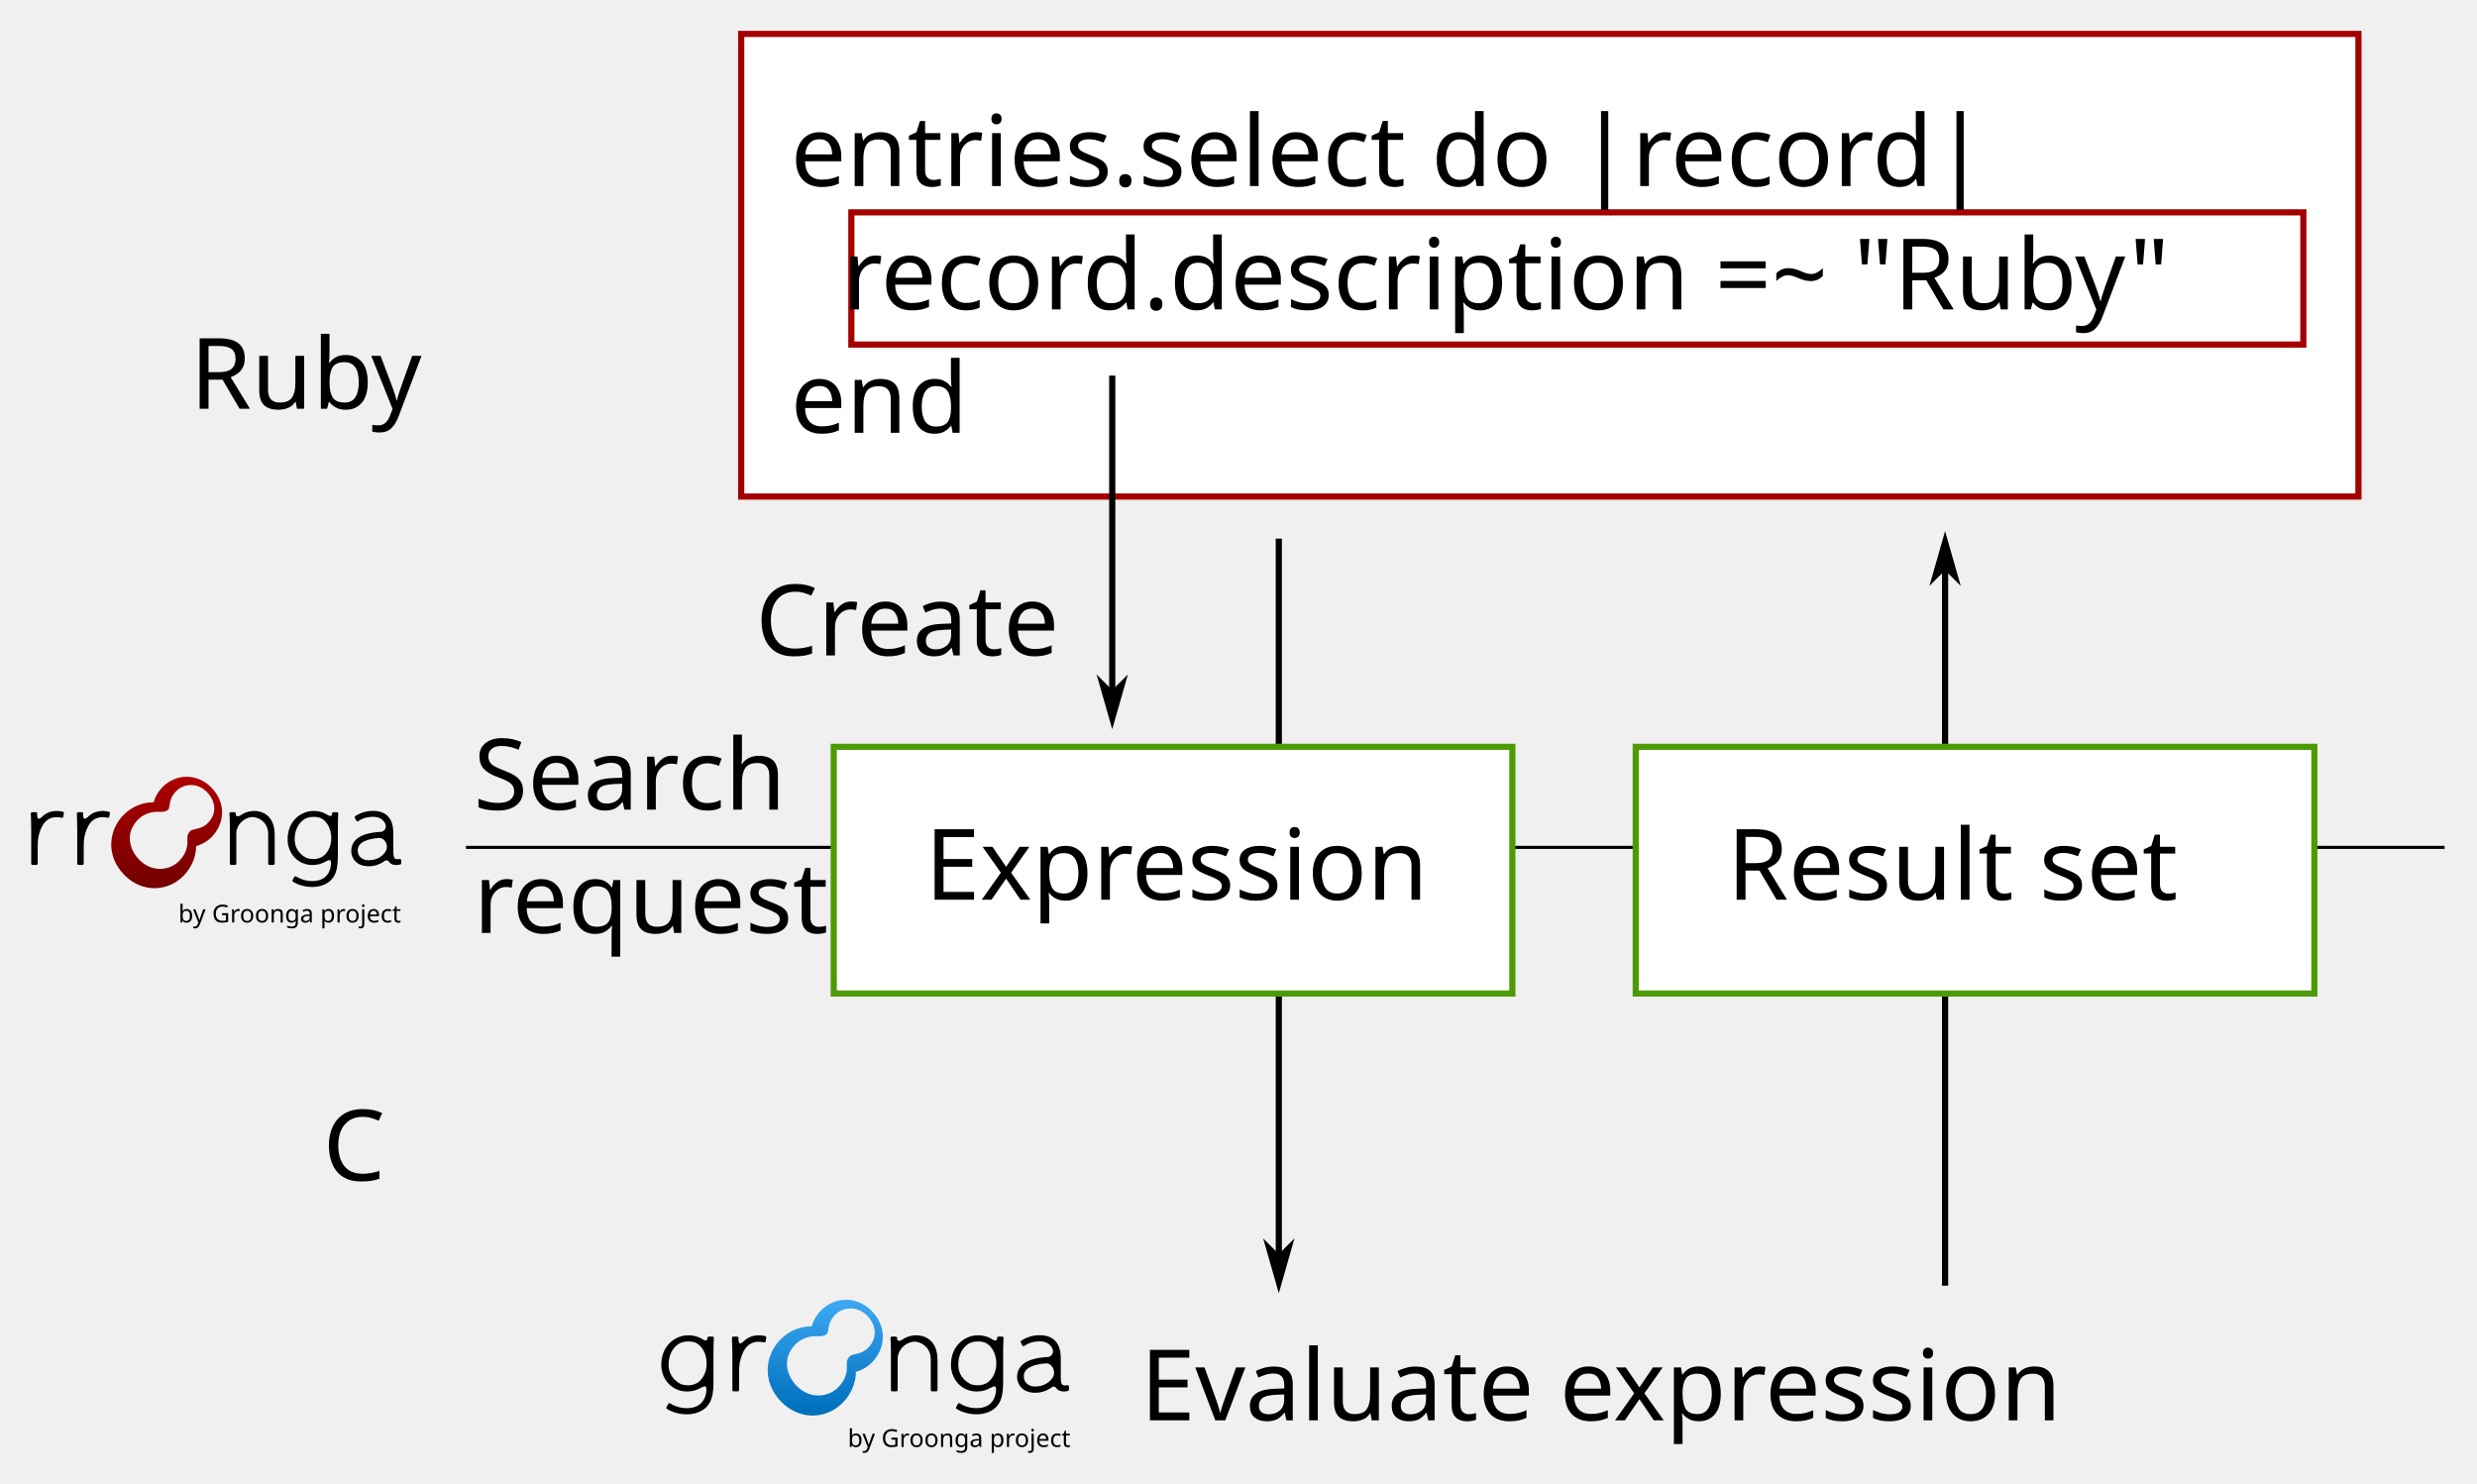
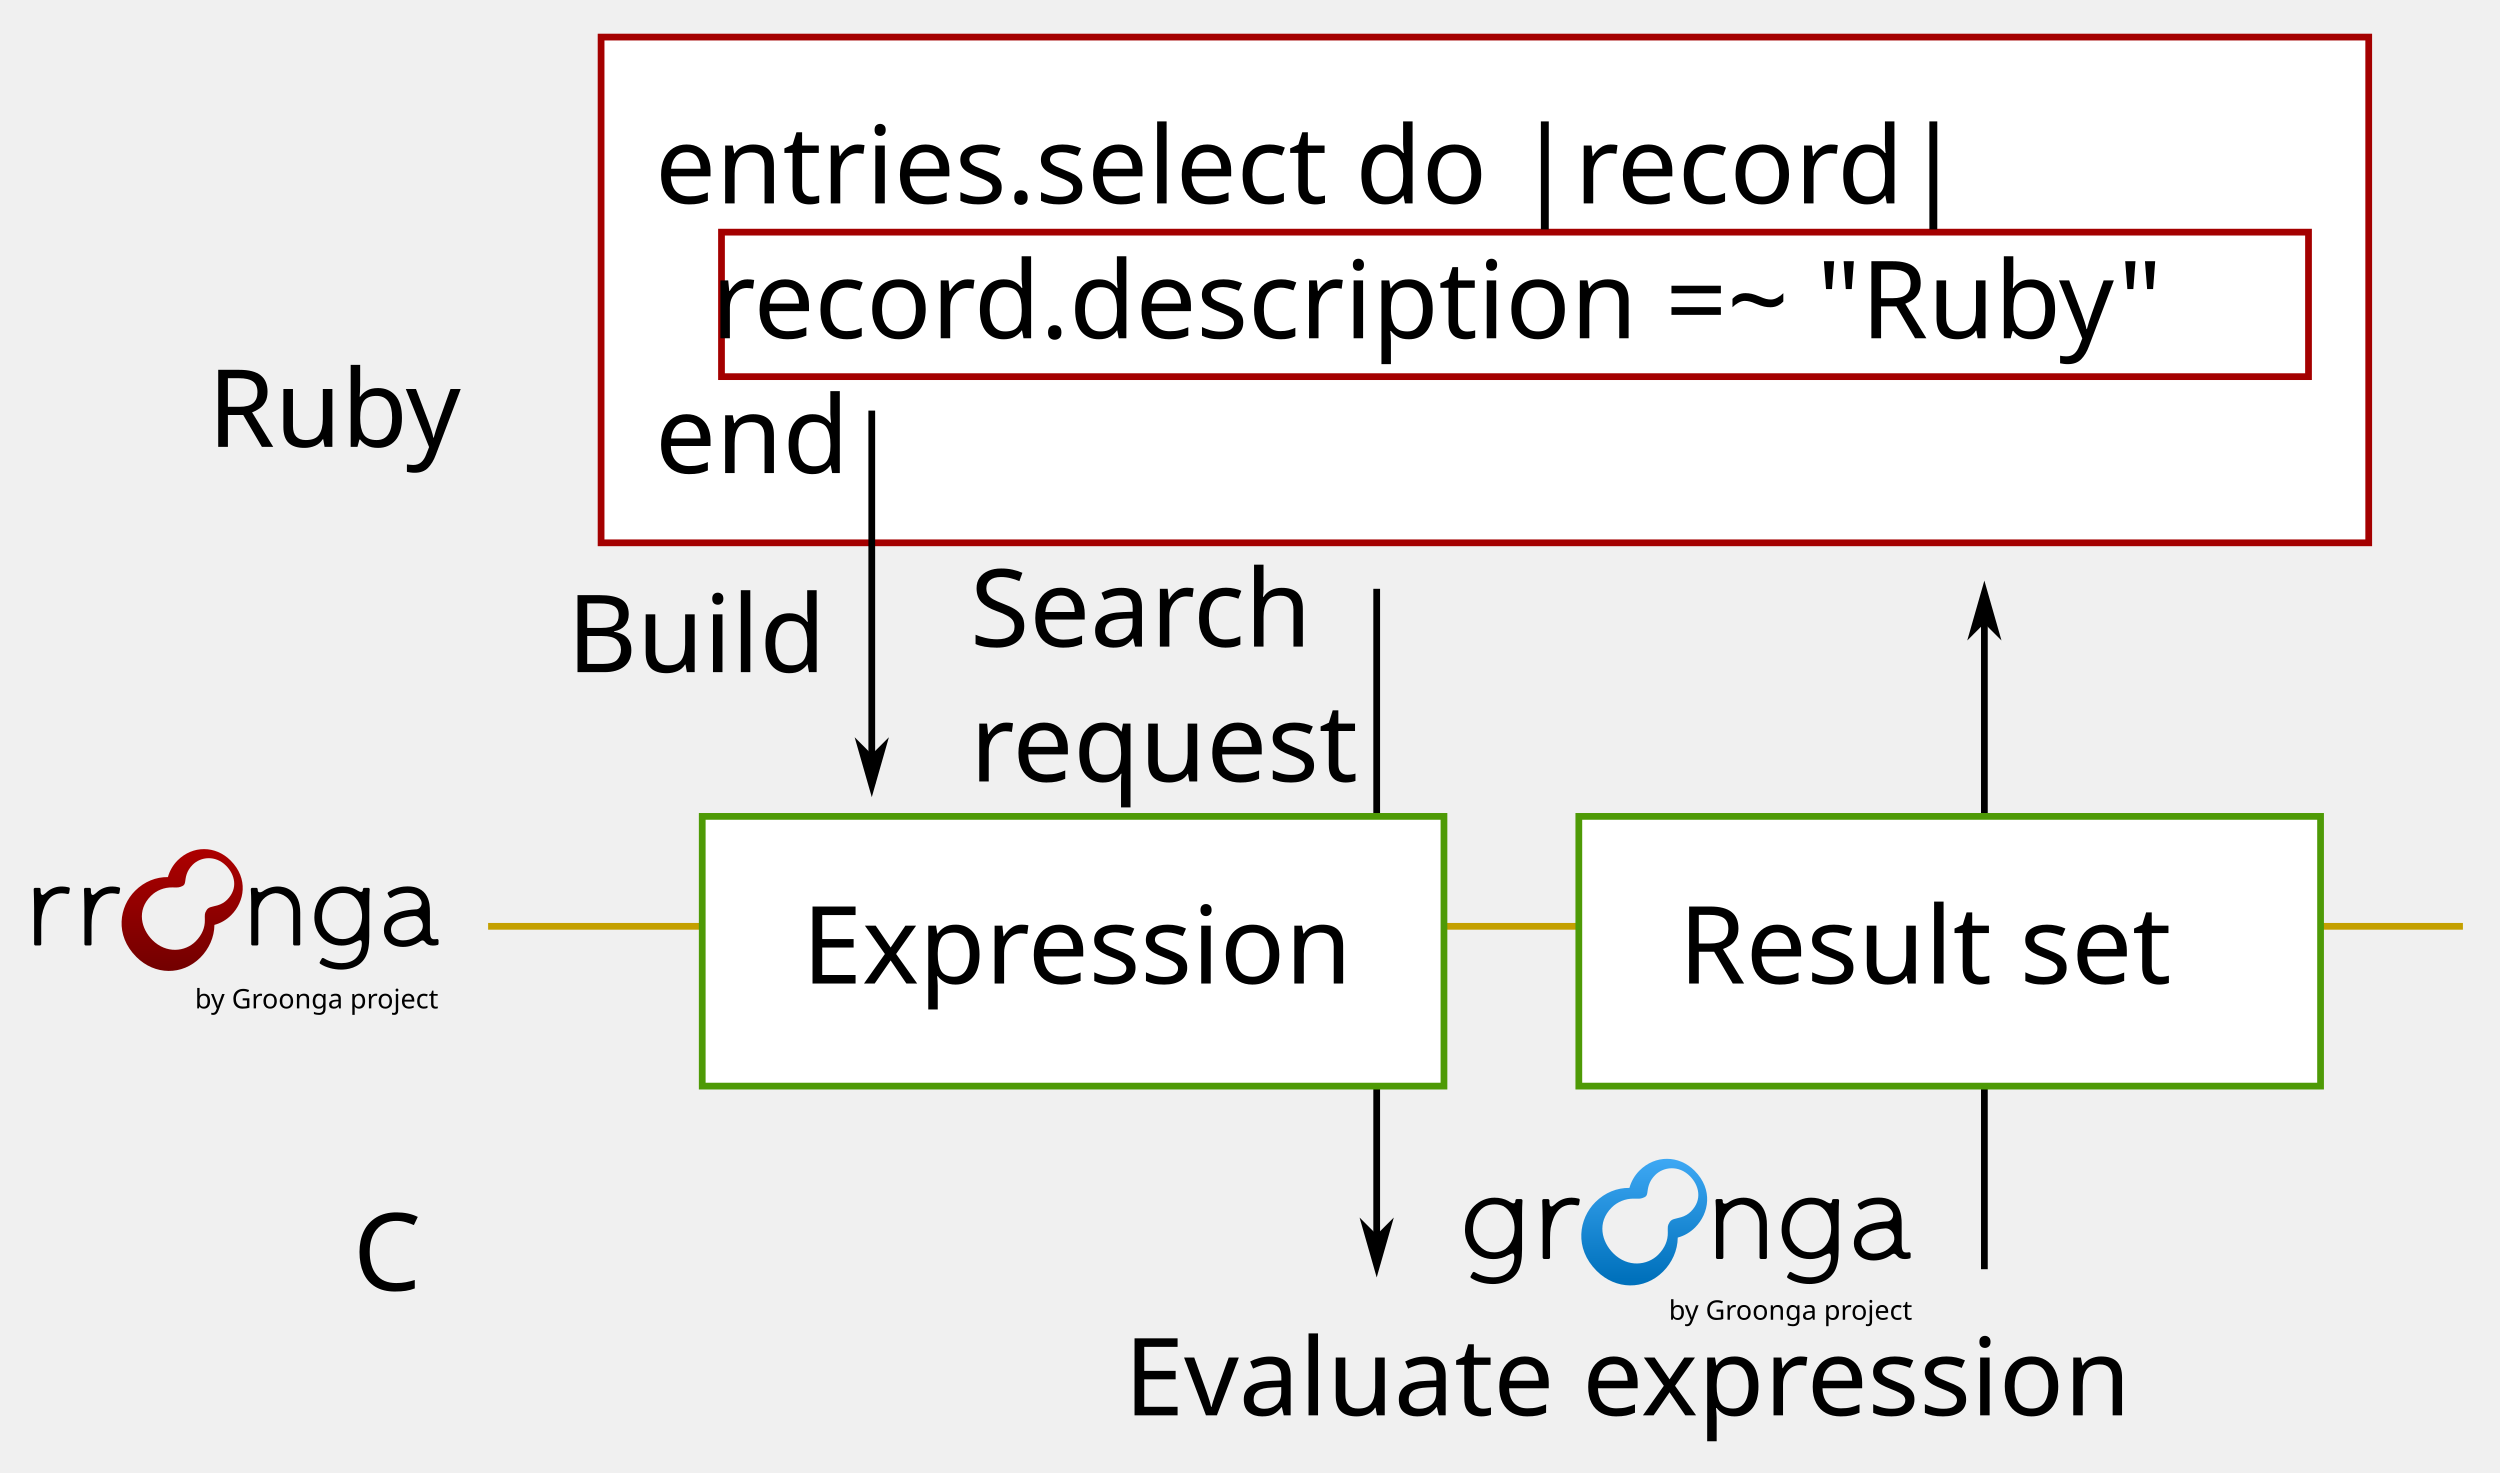
- <svg xmlns="http://www.w3.org/2000/svg" xmlns:xlink="http://www.w3.org/1999/xlink" width="803.009" height="480.988" id="svg2" version="1.1">
+ <svg xmlns="http://www.w3.org/2000/svg" xmlns:xlink="http://www.w3.org/1999/xlink" width="741.509" height="436.842" id="svg2" version="1.1">
  <defs id="defs4">
    <marker orient="auto" refY="0" refX="0" id="Arrow1Mend" style="overflow:visible">
      <path id="path4013" d="M 0,0 5,-5 -12.5,0 5,5 0,0 z" style="fill-rule:evenodd;stroke:#000000;stroke-width:1pt" transform="matrix(-0.4,0,0,-0.4,-4,0)" />
    </marker>
    <linearGradient y2="403.228" x2="223.617" y1="340.418" x1="223.617" gradientTransform="translate(279.8537,93.65415)" gradientUnits="userSpaceOnUse" id="linearGradient4655" xlink:href="#SVGID_4_" />
    <linearGradient y2="403.228" x2="223.617" y1="340.418" x1="223.617" gradientUnits="userSpaceOnUse" id="SVGID_4_" gradientTransform="translate(279.8537,93.65415)">
      <stop id="stop3959" style="stop-color:#AE0000" offset="0" />
      <stop id="stop3961" style="stop-color:#740000" offset="1" />
    </linearGradient>
    <linearGradient y2="137.38" x2="223.617" y1="76.356" x1="223.617" gradientTransform="translate(-419.6267,208.8676)" gradientUnits="userSpaceOnUse" id="linearGradient3693" xlink:href="#SVGID_1_" />
    <linearGradient y2="137.38" x2="223.617" y1="76.356" x1="223.617" gradientUnits="userSpaceOnUse" id="SVGID_1_" gradientTransform="translate(-419.6267,208.8676)">
      <stop id="stop160" style="stop-color:#3FA9F5" offset="0" />
      <stop id="stop162" style="stop-color:#0071BC" offset="1" />
    </linearGradient>
  </defs>
-   <g id="layer1" transform="translate(187.4276,-98.79076)">
-     <text xml:space="preserve" style="font-size:32px;font-style:normal;font-variant:normal;font-weight:normal;font-stretch:normal;line-height:125%;letter-spacing:0px;word-spacing:0px;fill:#000000;fill-opacity:1;stroke:none;font-family:Sans;-inkscape-font-specification:Sans" x="-125.811" y="231.329" id="text2987">
-       <tspan id="tspan2989" x="-125.811" y="231.329">Ruby</tspan>
+   <g id="layer1" transform="translate(125.4276,-98.79076)">
+     <text xml:space="preserve" style="font-size:32px;font-style:normal;font-variant:normal;font-weight:normal;font-stretch:normal;line-height:125%;letter-spacing:0px;word-spacing:0px;fill:#000000;fill-opacity:1;stroke:none;font-family:Sans;-inkscape-font-specification:Sans" x="-63.811" y="231.329" id="text2987">
+       <tspan id="tspan2989" x="-63.811" y="231.329">Ruby</tspan>
    </text>
-     <text xml:space="preserve" style="font-size:32px;font-style:normal;font-variant:normal;font-weight:normal;font-stretch:normal;line-height:125%;letter-spacing:0px;word-spacing:0px;fill:#000000;fill-opacity:1;stroke:none;font-family:Sans;-inkscape-font-specification:Sans" x="-82.751" y="481.556" id="text2991">
-       <tspan id="tspan2993" x="-82.751" y="481.556">C</tspan>
+     <text xml:space="preserve" style="font-size:32px;font-style:normal;font-variant:normal;font-weight:normal;font-stretch:normal;line-height:125%;letter-spacing:0px;word-spacing:0px;fill:#000000;fill-opacity:1;stroke:none;font-family:Sans;-inkscape-font-specification:Sans" x="-20.751" y="481.556" id="text2991">
+       <tspan id="tspan2993" x="-20.751" y="481.556">C</tspan>
    </text>
    <rect y="109.791" x="52.857" height="150" width="524.286" id="rect3806" style="color:#000000;fill:#ffffff;fill-opacity:1;fill-rule:nonzero;stroke:#a40000;stroke-width:2;stroke-linecap:butt;stroke-linejoin:miter;stroke-miterlimit:4;stroke-opacity:1;stroke-dasharray:none;stroke-dashoffset:0;marker:none;visibility:visible;display:inline;overflow:visible;enable-background:accumulate" />
    <rect style="color:#000000;fill:#ffffff;fill-opacity:1;fill-rule:nonzero;stroke:#a40000;stroke-width:2;stroke-linecap:butt;stroke-linejoin:miter;stroke-miterlimit:4;stroke-opacity:1;stroke-dasharray:none;stroke-dashoffset:0;marker:none;visibility:visible;display:inline;overflow:visible;enable-background:accumulate" id="rect4700" width="470.714" height="42.857" x="88.571" y="167.648" />
    <text xml:space="preserve" style="font-size:32px;font-style:normal;font-variant:normal;font-weight:normal;font-stretch:normal;line-height:125%;letter-spacing:0px;word-spacing:0px;fill:#000000;fill-opacity:1;stroke:none;font-family:Sans;-inkscape-font-specification:Sans" x="68.888" y="159.116" id="text2995">
      <tspan id="tspan2997" x="68.888" y="159.116">entries.select do |record|</tspan>
      <tspan x="68.888" y="199.116" id="tspan3001">  record.description =~ "Ruby"</tspan>
      <tspan x="68.888" y="239.116" id="tspan2999">end</tspan>
    </text>
-     <path style="fill:none;stroke:#000000;stroke-width:1px;stroke-linecap:butt;stroke-linejoin:miter;stroke-opacity:1" d="m -36.365,373.54 641.447,0" id="path3034" />
-     <path style="fill:none;stroke:#000000;stroke-width:2;stroke-linecap:butt;stroke-linejoin:miter;stroke-miterlimit:4;stroke-opacity:1;stroke-dasharray:none;marker-end:url(#Arrow1Mend)" d="m 227.143,273.434 0,240.714" id="path3998" />
+     <path style="fill:none;stroke:#c4a000;stroke-width:2;stroke-linecap:butt;stroke-linejoin:miter;stroke-miterlimit:4;stroke-opacity:1;stroke-dasharray:none" d="m 19.349,373.54 585.733,0" id="path3034" />
+     <path style="fill:none;stroke:#000000;stroke-width:2;stroke-linecap:butt;stroke-linejoin:miter;stroke-miterlimit:4;stroke-opacity:1;stroke-dasharray:none;marker-end:url(#Arrow1Mend)" d="m 282.904,273.434 0,200.308" id="path3998" />
    <rect style="color:#000000;fill:#ffffff;fill-opacity:1;fill-rule:nonzero;stroke:#4e9a06;stroke-width:2;stroke-linecap:butt;stroke-linejoin:miter;stroke-miterlimit:4;stroke-opacity:1;stroke-dasharray:none;stroke-dashoffset:0;marker:none;visibility:visible;display:inline;overflow:visible;enable-background:accumulate" id="rect3036" width="220" height="80" x="82.857" y="340.934" />
    <text xml:space="preserve" style="font-size:32px;font-style:normal;font-variant:normal;font-weight:normal;font-stretch:normal;line-height:125%;letter-spacing:0px;word-spacing:0px;fill:#000000;fill-opacity:1;stroke:none;font-family:Sans;-inkscape-font-specification:Sans" x="112.461" y="390.514" id="text3003">
      <tspan id="tspan3005" x="112.461" y="390.514">Expression</tspan>
    </text>
-     <g transform="matrix(0.572549,0,0,0.572549,-421.6612,101.5291)" id="layer1-3">
+     <g transform="matrix(0.572549,0,0,0.572549,-359.6612,101.5291)" id="layer1-3">
      <g id="g4647">
        <path d="m 470.753,454.907 c -1.336,-0.292 -2.281,-0.45 -3.442,-0.45 -2.847,0 -5.33,0.832 -7.391,2.467 -0.091,0.062 -0.192,0.142 -0.303,0.247 -0.231,0.197 -0.452,0.405 -0.668,0.621 -1.478,1.313 -2.76,1.95 -2.76,-1.235 v -0.666 c 0,-0.404 -0.327,-0.733 -0.732,-0.733 h -2.101 c -0.198,0 -0.388,0.081 -0.525,0.223 -0.139,0.143 -0.212,0.335 -0.206,0.533 0.105,3.333 0.215,6.778 0.215,9.622 v 18.749 c 0,0.403 0.328,0.731 0.732,0.731 h 2.209 c 0.404,0 0.732,-0.328 0.732,-0.731 v -9.913 c 0,-1.371 0.107,-3.805 0.309,-4.813 1.569,-7.798 4.982,-11.59 10.435,-11.59 0.979,0 1.881,0.164 2.874,0.364 0.048,0.01 0.096,0.013 0.144,0.013 0.148,0 0.294,-0.043 0.417,-0.129 0.163,-0.113 0.273,-0.288 0.306,-0.485 l 0.323,-1.993 c 0.062,-0.386 -0.187,-0.752 -0.568,-0.832 z" id="path3948" />
        <path d="m 444.701,454.907 c -1.337,-0.292 -2.281,-0.45 -3.442,-0.45 -2.847,0 -5.33,0.832 -7.391,2.467 -0.092,0.062 -0.192,0.142 -0.303,0.247 -0.231,0.197 -0.452,0.405 -0.668,0.621 -1.478,1.313 -2.759,1.95 -2.759,-1.235 v -0.666 c 0,-0.404 -0.327,-0.733 -0.732,-0.733 h -2.101 c -0.198,0 -0.388,0.081 -0.526,0.223 -0.138,0.143 -0.212,0.335 -0.206,0.533 0.105,3.333 0.215,6.778 0.215,9.622 v 18.749 c 0,0.403 0.327,0.731 0.732,0.731 h 2.209 c 0.404,0 0.732,-0.328 0.732,-0.731 v -9.913 c 0,-1.371 0.107,-3.805 0.309,-4.813 1.569,-7.798 4.983,-11.59 10.435,-11.59 0.979,0 1.881,0.164 2.874,0.364 0.048,0.01 0.096,0.013 0.144,0.013 0.148,0 0.294,-0.043 0.417,-0.129 0.163,-0.113 0.273,-0.288 0.306,-0.485 l 0.323,-1.993 c 0.061,-0.386 -0.188,-0.752 -0.568,-0.832 z" id="path3950" />
        <path d="m 559.8,456.498 c -2.512,-1.775 -5.292,-2.041 -6.726,-2.041 -2.91,0 -5.648,0.913 -7.822,2.496 -0.005,0.003 -0.01,0.003 -0.014,0.007 -1.004,0.649 -2.627,0.911 -2.618,-0.624 l 0,-0.021 c 0.002,-0.107 -0.003,-0.198 -0.013,-0.278 l -0.008,-0.181 c -0.019,-0.391 -0.34,-0.699 -0.731,-0.699 h -2.102 c -0.203,0 -0.396,0.086 -0.535,0.232 -0.138,0.148 -0.209,0.348 -0.195,0.549 0.152,2.282 0.214,4.17 0.214,6.526 v 21.819 c 0,0.403 0.328,0.731 0.731,0.731 h 2.209 c 0.404,0 0.732,-0.328 0.732,-0.731 v -17.51 c 0,-0.815 0.253,-1.763 0.49,-2.378 0.004,-0.01 0.006,-0.016 0.01,-0.026 1.043,-3.042 4.224,-6.118 8.417,-6.474 3.236,0 8.327,2.358 9.024,8.226 0.016,0.15 0.03,0.299 0.042,0.443 0.004,0.05 0.008,0.099 0.011,0.148 0.005,0.07 0.009,0.14 0.014,0.209 0.009,0.19 0.015,0.386 0.015,0.584 0,0.332 0.006,0.636 0.017,0.909 v 15.868 c 0,0.403 0.328,0.731 0.733,0.731 h 2.208 c 0.404,0 0.732,-0.328 0.732,-0.731 v -16.271 c 0,-5.372 -1.627,-9.246 -4.835,-11.513 z" id="path3952" />
        <path d="m 636.024,481.839 c -0.133,-0.111 -0.301,-0.173 -0.473,-0.173 -0.04,0 -0.08,0.005 -0.12,0.01 -0.587,0.097 -0.965,0.097 -1.442,0.097 -1.147,0 -2.177,-0.334 -2.177,-4.386 v -9.913 c 0,-2.344 -0.179,-5.367 -1.583,-7.971 -1.822,-3.384 -5.181,-5.099 -9.978,-5.099 -2.475,0 -6.217,0.516 -9.99,2.974 -0.315,0.205 -0.422,0.614 -0.25,0.949 l 0.861,1.67 c 0.098,0.188 0.272,0.325 0.478,0.377 0.058,0.013 0.116,0.019 0.173,0.019 0.151,0 0.299,-0.046 0.424,-0.133 2.314,-1.64 5.186,-2.506 8.305,-2.506 3.995,0 6.004,1.854 7,3.939 0,0 0,0 0,0.002 1.004,2.219 -0.561,4.402 -2.285,4.584 -0.085,0.005 -0.17,0.006 -0.254,0.012 -0.014,0 -0.028,0 -0.042,0 -0.055,-0.002 -0.101,0.002 -0.143,0.009 -10.978,0.628 -16.538,4.312 -16.538,10.98 0,2.028 0.803,4.057 2.202,5.569 1.233,1.332 3.56,2.92 7.635,2.92 3.471,0 6.271,-1.111 8.325,-2.472 0.061,-0.032 0.13,-0.076 0.211,-0.141 0.023,-0.017 0.042,-0.029 0.064,-0.047 0.128,-0.09 0.256,-0.18 0.378,-0.269 1.275,-0.825 1.969,-0.351 2.623,0.502 0.002,0.005 0.006,0.006 0.008,0.008 0.84,1.143 2.161,1.72 3.962,1.72 0.846,0 1.591,-0.094 2.344,-0.296 0.32,-0.086 0.543,-0.374 0.543,-0.706 v -1.672 c -0.002,-0.215 -0.097,-0.417 -0.261,-0.557 z m -18.252,0.529 c -3.042,0 -6.111,-1.725 -6.111,-5.573 0,-4.862 5.936,-6.58 12.167,-7.043 2.32,-0.043 4.097,2.161 4.311,4.575 v 0.988 c -0.062,0.647 -0.246,1.289 -0.568,1.889 -0.162,0.263 -0.356,0.556 -0.589,0.864 -0.04,0.048 -0.075,0.092 -0.103,0.134 -1.442,1.848 -4.223,4.166 -9.107,4.166 z" id="path3954" />
        <path d="m 599.892,455.157 h -2.047 c -0.393,0 -0.716,0.31 -0.731,0.704 -0.066,1.617 -0.892,1.835 -2.703,0.766 -0.009,-0.008 -0.018,-0.013 -0.027,-0.021 -0.178,-0.118 -0.362,-0.229 -0.546,-0.339 -0.011,-0.005 -0.02,-0.011 -0.031,-0.019 -0.087,-0.059 -0.168,-0.102 -0.244,-0.139 -1.982,-1.097 -4.307,-1.652 -6.924,-1.652 -3.739,0 -7.429,1.549 -10.122,4.249 -2.082,2.089 -4.564,5.828 -4.564,11.785 0,3.816 1.346,7.414 3.792,10.122 2.595,2.873 6.234,4.458 10.248,4.458 3.111,0 5.514,-0.822 7.335,-1.898 0.004,0 0.007,-0.003 0.012,-0.004 1.954,-0.874 3.603,-2.182 3.135,2.233 -0.875,5.677 -4.519,8.764 -10.482,8.764 -4.175,0 -7.31,-1.406 -9.204,-2.583 -0.118,-0.073 -0.251,-0.111 -0.387,-0.111 -0.06,0 -0.122,0.008 -0.182,0.022 -0.193,0.051 -0.358,0.177 -0.456,0.351 l -0.97,1.725 c -0.189,0.335 -0.085,0.763 0.237,0.972 2.853,1.864 6.91,2.976 10.854,2.976 2.689,0 9.293,-0.624 12.493,-6.413 1.385,-2.482 2.031,-5.968 2.031,-10.968 v -17.456 c 0,-2.476 0.07,-4.679 0.214,-6.738 0.014,-0.203 -0.057,-0.401 -0.195,-0.55 -0.139,-0.15 -0.332,-0.236 -0.536,-0.236 z m -16.892,26.028 c -0.605,-0.24 -7.609,-3.216 -7.013,-11.813 0.551,-7.939 5.716,-10.454 6.517,-10.796 1.278,-0.501 2.701,-0.77 4.242,-0.77 1.665,0 3.113,0.327 4.354,0.871 6.845,3.873 7.696,16.454 0.884,21.469 -1.592,1 -3.436,1.573 -5.345,1.573 -1.343,10e-4 -2.553,-0.192 -3.639,-0.534 z" id="path3956" />
        <path style="fill:url(#linearGradient4655)" d="m 501.117,440.931 c -2.337,2.339 -4.109,5.342 -5.032,8.657 -6.076,-0.094 -12.171,2.271 -17.007,7.109 -8.142,8.141 -10.674,22.911 0.667,34.251 9.542,9.545 23.793,9.688 33.145,0.336 4.421,-4.424 7.236,-10.507 7.297,-16.94 3.14,-0.837 6.125,-2.508 8.67,-5.049 6.956,-6.959 9.086,-18.919 -0.311,-28.318 -7.833,-7.83 -19.626,-7.848 -27.429,-0.046 z m 25.622,20.423 c -1.335,1.339 -3.045,2.324 -4.932,2.864 -3.027,0.868 -4.657,0.776 -5.698,2.515 -1.041,1.736 -0.926,1.941 -0.88,5.193 0.056,3.689 -1.333,7.515 -4.813,10.996 -5.32,5.317 -15.14,6.504 -22.366,-0.722 -5.693,-5.693 -8.365,-15.278 -0.778,-22.864 2.816,-2.814 6.866,-4.479 11.124,-4.403 2.961,0.053 3.306,0.161 5.212,-0.703 1.909,-0.868 1.082,-2.799 2.222,-6.205 0.556,-1.66 1.545,-3.294 3.092,-4.844 4.126,-4.125 11.721,-5.071 17.285,0.491 4.533,4.535 6.455,11.76 0.532,17.682 z" id="path3963" />
      </g>
    </g>
-     <text xml:space="preserve" style="font-size:32px;font-style:normal;font-variant:normal;font-weight:normal;font-stretch:normal;line-height:125%;letter-spacing:0px;word-spacing:0px;fill:#000000;fill-opacity:1;stroke:none;font-family:Sans;-inkscape-font-specification:Sans" x="57.5" y="311.291" id="text4444">
-       <tspan id="tspan4446" x="57.5" y="311.291">Create</tspan>
+     <text xml:space="preserve" style="font-size:32px;font-style:normal;font-variant:normal;font-weight:normal;font-stretch:normal;line-height:125%;letter-spacing:0px;word-spacing:0px;fill:#000000;fill-opacity:1;stroke:none;font-family:Sans;-inkscape-font-specification:Sans" x="42.754" y="298.159" id="text4444">
+       <tspan id="tspan4446" x="42.754" y="298.159">Build</tspan>
    </text>
-     <text id="text4473" y="361.291" x="-33.929" style="font-size:32px;font-style:normal;font-variant:normal;font-weight:normal;font-stretch:normal;line-height:125%;letter-spacing:0px;word-spacing:0px;fill:#000000;fill-opacity:1;stroke:none;font-family:Sans;-inkscape-font-specification:Sans" xml:space="preserve">
-       <tspan y="361.291" x="-33.929" id="tspan4475">Search</tspan>
-       <tspan y="401.291" x="-33.929" id="tspan4508">request</tspan>
+     <text id="text4473" y="290.58" x="162.305" style="font-size:32px;font-style:normal;font-variant:normal;font-weight:normal;font-stretch:normal;line-height:125%;letter-spacing:0px;word-spacing:0px;fill:#000000;fill-opacity:1;stroke:none;font-family:Sans;-inkscape-font-specification:Sans" xml:space="preserve">
+       <tspan y="290.58" x="162.305" id="tspan4475">Search</tspan>
+       <tspan y="330.58" x="162.305" id="tspan4508">request</tspan>
    </text>
-     <path id="path4548" d="m 443.143,515.648 0,-240.714" style="fill:none;stroke:#000000;stroke-width:2;stroke-linecap:butt;stroke-linejoin:miter;stroke-miterlimit:4;stroke-opacity:1;stroke-dasharray:none;marker-end:url(#Arrow1Mend)" />
+     <path id="path4548" d="m 463.143,475.242 0,-200.308" style="fill:none;stroke:#000000;stroke-width:2;stroke-linecap:butt;stroke-linejoin:miter;stroke-miterlimit:4;stroke-opacity:1;stroke-dasharray:none;marker-end:url(#Arrow1Mend)" />
    <rect y="340.934" x="342.857" height="80" width="220" id="rect4496" style="color:#000000;fill:#ffffff;fill-opacity:1;fill-rule:nonzero;stroke:#4e9a06;stroke-width:2;stroke-linecap:butt;stroke-linejoin:miter;stroke-miterlimit:4;stroke-opacity:1;stroke-dasharray:none;stroke-dashoffset:0;marker:none;visibility:visible;display:inline;overflow:visible;enable-background:accumulate" />
    <text id="text4498" y="390.514" x="372.461" style="font-size:32px;font-style:normal;font-variant:normal;font-weight:normal;font-stretch:normal;line-height:125%;letter-spacing:0px;word-spacing:0px;fill:#000000;fill-opacity:1;stroke:none;font-family:Sans;-inkscape-font-specification:Sans" xml:space="preserve">
      <tspan y="390.514" x="372.461" id="tspan4500">Result set</tspan>
    </text>
-     <text xml:space="preserve" style="font-size:32px;font-style:normal;font-variant:normal;font-weight:normal;font-stretch:normal;line-height:125%;letter-spacing:0px;word-spacing:0px;fill:#000000;fill-opacity:1;stroke:none;font-family:Sans;-inkscape-font-specification:Sans" x="182.259" y="559.307" id="text4504">
-       <tspan id="tspan4506" x="182.259" y="559.307">Evaluate expression</tspan>
+     <text xml:space="preserve" style="font-size:32px;font-style:normal;font-variant:normal;font-weight:normal;font-stretch:normal;line-height:125%;letter-spacing:0px;word-spacing:0px;fill:#000000;fill-opacity:1;stroke:none;font-family:Sans;-inkscape-font-specification:Sans" x="207.973" y="518.592" id="text4504">
+       <tspan id="tspan4506" x="207.973" y="518.592">Evaluate expression</tspan>
    </text>
-     <g transform="matrix(0.594923,0,0,0.594923,-112.6368,327.6636)" id="layer1-8">
+     <g transform="matrix(0.594923,0,0,0.594923,169.5061,249.9493)" id="layer1-8">
      <g transform="translate(520,37.14286)" id="g3685">
        <path d="m -228.728,306.335 c -1.336,-0.29 -2.281,-0.448 -3.442,-0.448 -2.847,0 -5.33,0.831 -7.391,2.468 -0.091,0.06 -0.192,0.14 -0.303,0.245 -0.231,0.197 -0.452,0.406 -0.668,0.621 -1.478,1.314 -2.76,1.952 -2.76,-1.235 v -0.666 c 0,-0.404 -0.327,-0.732 -0.732,-0.732 h -2.101 c -0.198,0 -0.388,0.081 -0.525,0.223 -0.139,0.143 -0.212,0.335 -0.206,0.532 0.105,3.333 0.215,6.778 0.215,9.621 v 18.75 c 0,0.404 0.328,0.731 0.732,0.731 h 2.209 c 0.404,0 0.732,-0.328 0.732,-0.731 v -9.914 c 0,-1.37 0.107,-3.805 0.309,-4.813 1.569,-7.797 4.982,-11.588 10.435,-11.588 0.979,0 1.881,0.165 2.874,0.363 0.048,0.011 0.096,0.015 0.144,0.015 0.148,0 0.294,-0.045 0.417,-0.131 0.163,-0.113 0.273,-0.288 0.306,-0.484 l 0.323,-1.994 c 0.062,-0.384 -0.187,-0.752 -0.568,-0.833 z" id="path149" />
        <path d="m -139.681,307.927 c -2.512,-1.774 -5.292,-2.04 -6.726,-2.04 -2.91,0 -5.648,0.912 -7.822,2.495 -0.005,0.004 -0.01,0.005 -0.014,0.009 -1.004,0.648 -2.627,0.909 -2.618,-0.625 l 0,-0.021 c 0.002,-0.107 -0.003,-0.199 -0.013,-0.277 l -0.008,-0.182 c -0.019,-0.391 -0.34,-0.698 -0.731,-0.698 h -2.102 c -0.203,0 -0.396,0.084 -0.535,0.232 -0.138,0.148 -0.209,0.347 -0.195,0.549 0.152,2.28 0.214,4.171 0.214,6.524 v 21.821 c 0,0.404 0.328,0.731 0.731,0.731 h 2.209 c 0.404,0 0.732,-0.328 0.732,-0.731 v -17.511 c 0,-0.813 0.253,-1.761 0.49,-2.377 0.004,-0.008 0.006,-0.018 0.01,-0.026 1.043,-3.042 4.224,-6.12 8.417,-6.475 3.236,0.002 8.327,2.358 9.024,8.226 0.016,0.15 0.03,0.299 0.042,0.444 0.004,0.049 0.008,0.099 0.011,0.149 0.005,0.07 0.009,0.139 0.014,0.209 0.009,0.19 0.015,0.384 0.015,0.582 0,0.335 0.006,0.638 0.017,0.911 v 15.869 c 0,0.404 0.328,0.731 0.733,0.731 h 2.208 c 0.404,0 0.732,-0.328 0.732,-0.731 v -16.272 c 0,-5.375 -1.627,-9.248 -4.835,-11.516 z" id="path151" />
        <path d="m -63.457,333.269 c -0.133,-0.113 -0.301,-0.174 -0.473,-0.174 -0.04,0 -0.08,0.003 -0.12,0.01 -0.587,0.098 -0.965,0.098 -1.442,0.098 -1.147,0 -2.177,-0.335 -2.177,-4.387 v -9.913 c 0,-2.343 -0.179,-5.368 -1.583,-7.972 -1.822,-3.382 -5.181,-5.098 -9.978,-5.098 -2.475,0 -6.217,0.516 -9.99,2.974 -0.315,0.205 -0.422,0.615 -0.25,0.949 l 0.861,1.67 c 0.098,0.189 0.272,0.326 0.478,0.375 0.058,0.014 0.116,0.021 0.173,0.021 0.151,0 0.299,-0.047 0.424,-0.135 2.314,-1.639 5.186,-2.504 8.305,-2.504 3.995,0 6.004,1.854 7,3.939 l 0,0 c 1.004,2.221 -0.561,4.404 -2.285,4.584 -0.085,0.005 -0.17,0.008 -0.254,0.013 -0.014,0 -0.028,0.001 -0.042,0 -0.055,-10e-4 -0.101,0.003 -0.143,0.009 -10.978,0.626 -16.538,4.313 -16.538,10.98 0,2.027 0.803,4.057 2.202,5.569 1.233,1.333 3.56,2.921 7.635,2.921 3.471,0 6.271,-1.112 8.325,-2.472 0.061,-0.031 0.13,-0.076 0.211,-0.141 0.023,-0.017 0.042,-0.031 0.064,-0.048 0.128,-0.088 0.256,-0.177 0.378,-0.268 1.275,-0.825 1.969,-0.351 2.623,0.504 0.002,0.002 0.006,0.005 0.008,0.007 0.84,1.14 2.161,1.718 3.962,1.718 0.846,0 1.591,-0.094 2.344,-0.294 0.32,-0.085 0.543,-0.375 0.543,-0.707 v -1.67 c -0.002,-0.214 -0.097,-0.419 -0.261,-0.558 z m -18.252,0.527 c -3.042,0 -6.111,-1.723 -6.111,-5.572 0,-4.863 5.936,-6.58 12.167,-7.043 2.32,-0.043 4.097,2.162 4.311,4.575 v 0.989 c -0.062,0.647 -0.246,1.289 -0.568,1.888 -0.162,0.263 -0.356,0.556 -0.589,0.864 -0.04,0.047 -0.075,0.093 -0.103,0.134 -1.442,1.848 -4.223,4.165 -9.107,4.165 z" id="path153" />
        <path d="m -257.437,306.587 h -2.047 c -0.392,0 -0.715,0.311 -0.731,0.703 -0.065,1.618 -0.892,1.836 -2.704,0.766 -0.01,-0.006 -0.018,-0.014 -0.026,-0.019 -0.178,-0.119 -0.361,-0.231 -0.545,-0.339 -0.011,-0.007 -0.021,-0.012 -0.032,-0.02 -0.088,-0.059 -0.169,-0.104 -0.245,-0.14 -1.982,-1.096 -4.306,-1.65 -6.923,-1.65 -3.739,0 -7.428,1.548 -10.122,4.25 -2.083,2.087 -4.564,5.826 -4.564,11.784 0,3.818 1.347,7.413 3.792,10.122 2.594,2.875 6.234,4.458 10.249,4.458 3.11,0 5.514,-0.819 7.334,-1.897 0.004,-0.002 0.008,-0.003 0.012,-0.005 1.953,-0.873 3.601,-2.182 3.135,2.232 -0.875,5.678 -4.519,8.765 -10.482,8.765 -4.175,0 -7.31,-1.404 -9.204,-2.583 -0.117,-0.072 -0.251,-0.11 -0.387,-0.11 -0.061,0 -0.122,0.008 -0.182,0.023 -0.193,0.049 -0.358,0.176 -0.456,0.35 l -0.969,1.725 c -0.189,0.336 -0.085,0.761 0.237,0.972 2.852,1.863 6.909,2.975 10.853,2.975 2.691,0 9.293,-0.625 12.494,-6.412 1.384,-2.481 2.03,-5.968 2.03,-10.968 v -17.457 c 0,-2.474 0.07,-4.679 0.214,-6.738 0.014,-0.202 -0.057,-0.402 -0.195,-0.549 -0.139,-0.153 -0.333,-0.238 -0.536,-0.238 z m -16.892,26.028 c -0.605,-0.24 -7.609,-3.216 -7.013,-11.811 0.551,-7.946 5.723,-10.459 6.518,-10.798 1.278,-0.5 2.7,-0.769 4.241,-0.769 1.664,0 3.112,0.327 4.354,0.873 6.846,3.871 7.696,16.453 0.885,21.467 -1.592,0.999 -3.437,1.573 -5.346,1.573 -1.342,0 -2.552,-0.194 -3.639,-0.535 z" id="path155" />
        <path d="m -99.589,306.587 h -2.047 c -0.393,0 -0.716,0.311 -0.731,0.703 -0.066,1.618 -0.892,1.836 -2.703,0.766 -0.009,-0.005 -0.018,-0.014 -0.027,-0.019 -0.178,-0.119 -0.362,-0.231 -0.546,-0.339 -0.011,-0.008 -0.02,-0.014 -0.031,-0.02 -0.087,-0.059 -0.168,-0.104 -0.244,-0.139 -1.982,-1.097 -4.307,-1.651 -6.924,-1.651 -3.739,0 -7.429,1.548 -10.122,4.25 -2.082,2.087 -4.564,5.826 -4.564,11.784 0,3.818 1.346,7.413 3.792,10.122 2.595,2.875 6.234,4.458 10.248,4.458 3.111,0 5.514,-0.819 7.335,-1.897 0.004,-0.002 0.007,-0.003 0.012,-0.005 1.954,-0.874 3.603,-2.183 3.135,2.233 -0.875,5.678 -4.519,8.764 -10.482,8.764 -4.175,0 -7.31,-1.404 -9.204,-2.583 -0.118,-0.072 -0.251,-0.11 -0.387,-0.11 -0.06,0 -0.122,0.008 -0.182,0.023 -0.193,0.049 -0.358,0.176 -0.456,0.35 l -0.97,1.725 c -0.189,0.336 -0.085,0.761 0.237,0.972 2.853,1.863 6.91,2.975 10.854,2.975 2.689,0 9.293,-0.625 12.493,-6.412 1.385,-2.481 2.031,-5.968 2.031,-10.968 v -17.457 c 0,-2.474 0.07,-4.679 0.214,-6.738 0.014,-0.202 -0.057,-0.402 -0.195,-0.549 -0.139,-0.153 -0.332,-0.238 -0.536,-0.238 z m -16.892,26.028 c -0.605,-0.24 -7.609,-3.216 -7.013,-11.811 0.551,-7.94 5.716,-10.455 6.517,-10.798 1.278,-0.5 2.701,-0.769 4.242,-0.769 1.665,0 3.113,0.327 4.354,0.873 6.845,3.871 7.696,16.453 0.884,21.467 -1.592,1 -3.436,1.573 -5.345,1.573 -1.343,0 -2.553,-0.194 -3.639,-0.535 z" id="path157" />
        <path style="fill:url(#linearGradient3693)" d="m -198.364,292.362 c -2.337,2.336 -4.109,5.342 -5.032,8.654 -6.076,-0.093 -12.171,2.273 -17.007,7.11 -8.142,8.141 -10.674,22.913 0.667,34.253 9.542,9.543 23.793,9.687 33.145,0.333 4.421,-4.424 7.236,-10.506 7.297,-16.94 3.14,-0.835 6.125,-2.507 8.67,-5.049 6.956,-6.959 9.086,-18.919 -0.311,-28.318 -7.833,-7.83 -19.626,-7.847 -27.429,-0.043 z m 25.622,20.422 c -1.335,1.338 -3.045,2.324 -4.932,2.864 -3.027,0.867 -4.657,0.777 -5.698,2.515 -1.041,1.735 -0.926,1.94 -0.88,5.194 0.056,3.689 -1.333,7.513 -4.813,10.995 -5.32,5.318 -15.14,6.504 -22.366,-0.721 -5.693,-5.694 -8.365,-15.278 -0.778,-22.865 2.816,-2.813 6.866,-4.477 11.124,-4.402 2.961,0.053 3.306,0.161 5.212,-0.704 1.909,-0.869 1.082,-2.799 2.222,-6.205 0.556,-1.66 1.545,-3.294 3.092,-4.844 4.126,-4.126 11.721,-5.072 17.285,0.491 4.533,4.535 6.455,11.759 0.532,17.682 z" id="path164" />
      </g>
    </g>
-     <text id="text4692" y="567.939" x="87.395" style="font-size:8px;font-style:normal;font-variant:normal;font-weight:normal;font-stretch:normal;line-height:125%;letter-spacing:0px;word-spacing:0px;fill:#000000;fill-opacity:1;stroke:none;font-family:Sans;-inkscape-font-specification:Sans" xml:space="preserve">
-       <tspan y="567.939" x="87.395" id="tspan4694">by Groonga project</tspan>
+     <text id="text4692" y="490.225" x="369.538" style="font-size:8px;font-style:normal;font-variant:normal;font-weight:normal;font-stretch:normal;line-height:125%;letter-spacing:0px;word-spacing:0px;fill:#000000;fill-opacity:1;stroke:none;font-family:Sans;-inkscape-font-specification:Sans" xml:space="preserve">
+       <tspan y="490.225" x="369.538" id="tspan4694">by Groonga project</tspan>
    </text>
-     <text xml:space="preserve" style="font-size:8px;font-style:normal;font-variant:normal;font-weight:normal;font-stretch:normal;line-height:125%;letter-spacing:0px;word-spacing:0px;fill:#000000;fill-opacity:1;stroke:none;font-family:Sans;-inkscape-font-specification:Sans" x="-129.619" y="397.889" id="text4696">
-       <tspan id="tspan4698" x="-129.619" y="397.889">by Groonga project</tspan>
+     <text xml:space="preserve" style="font-size:8px;font-style:normal;font-variant:normal;font-weight:normal;font-stretch:normal;line-height:125%;letter-spacing:0px;word-spacing:0px;fill:#000000;fill-opacity:1;stroke:none;font-family:Sans;-inkscape-font-specification:Sans" x="-67.619" y="397.889" id="text4696">
+       <tspan id="tspan4698" x="-67.619" y="397.889">by Groonga project</tspan>
    </text>
-     <path id="path4702" d="m 173.143,220.576 0,110.714" style="fill:none;stroke:#000000;stroke-width:2;stroke-linecap:butt;stroke-linejoin:miter;stroke-miterlimit:4;stroke-opacity:1;stroke-dasharray:none;marker-end:url(#Arrow1Mend)" />
+     <path id="path4702" d="m 133.143,220.576 0,110.714" style="fill:none;stroke:#000000;stroke-width:2;stroke-linecap:butt;stroke-linejoin:miter;stroke-miterlimit:4;stroke-opacity:1;stroke-dasharray:none;marker-end:url(#Arrow1Mend)" />
  </g>
</svg>
